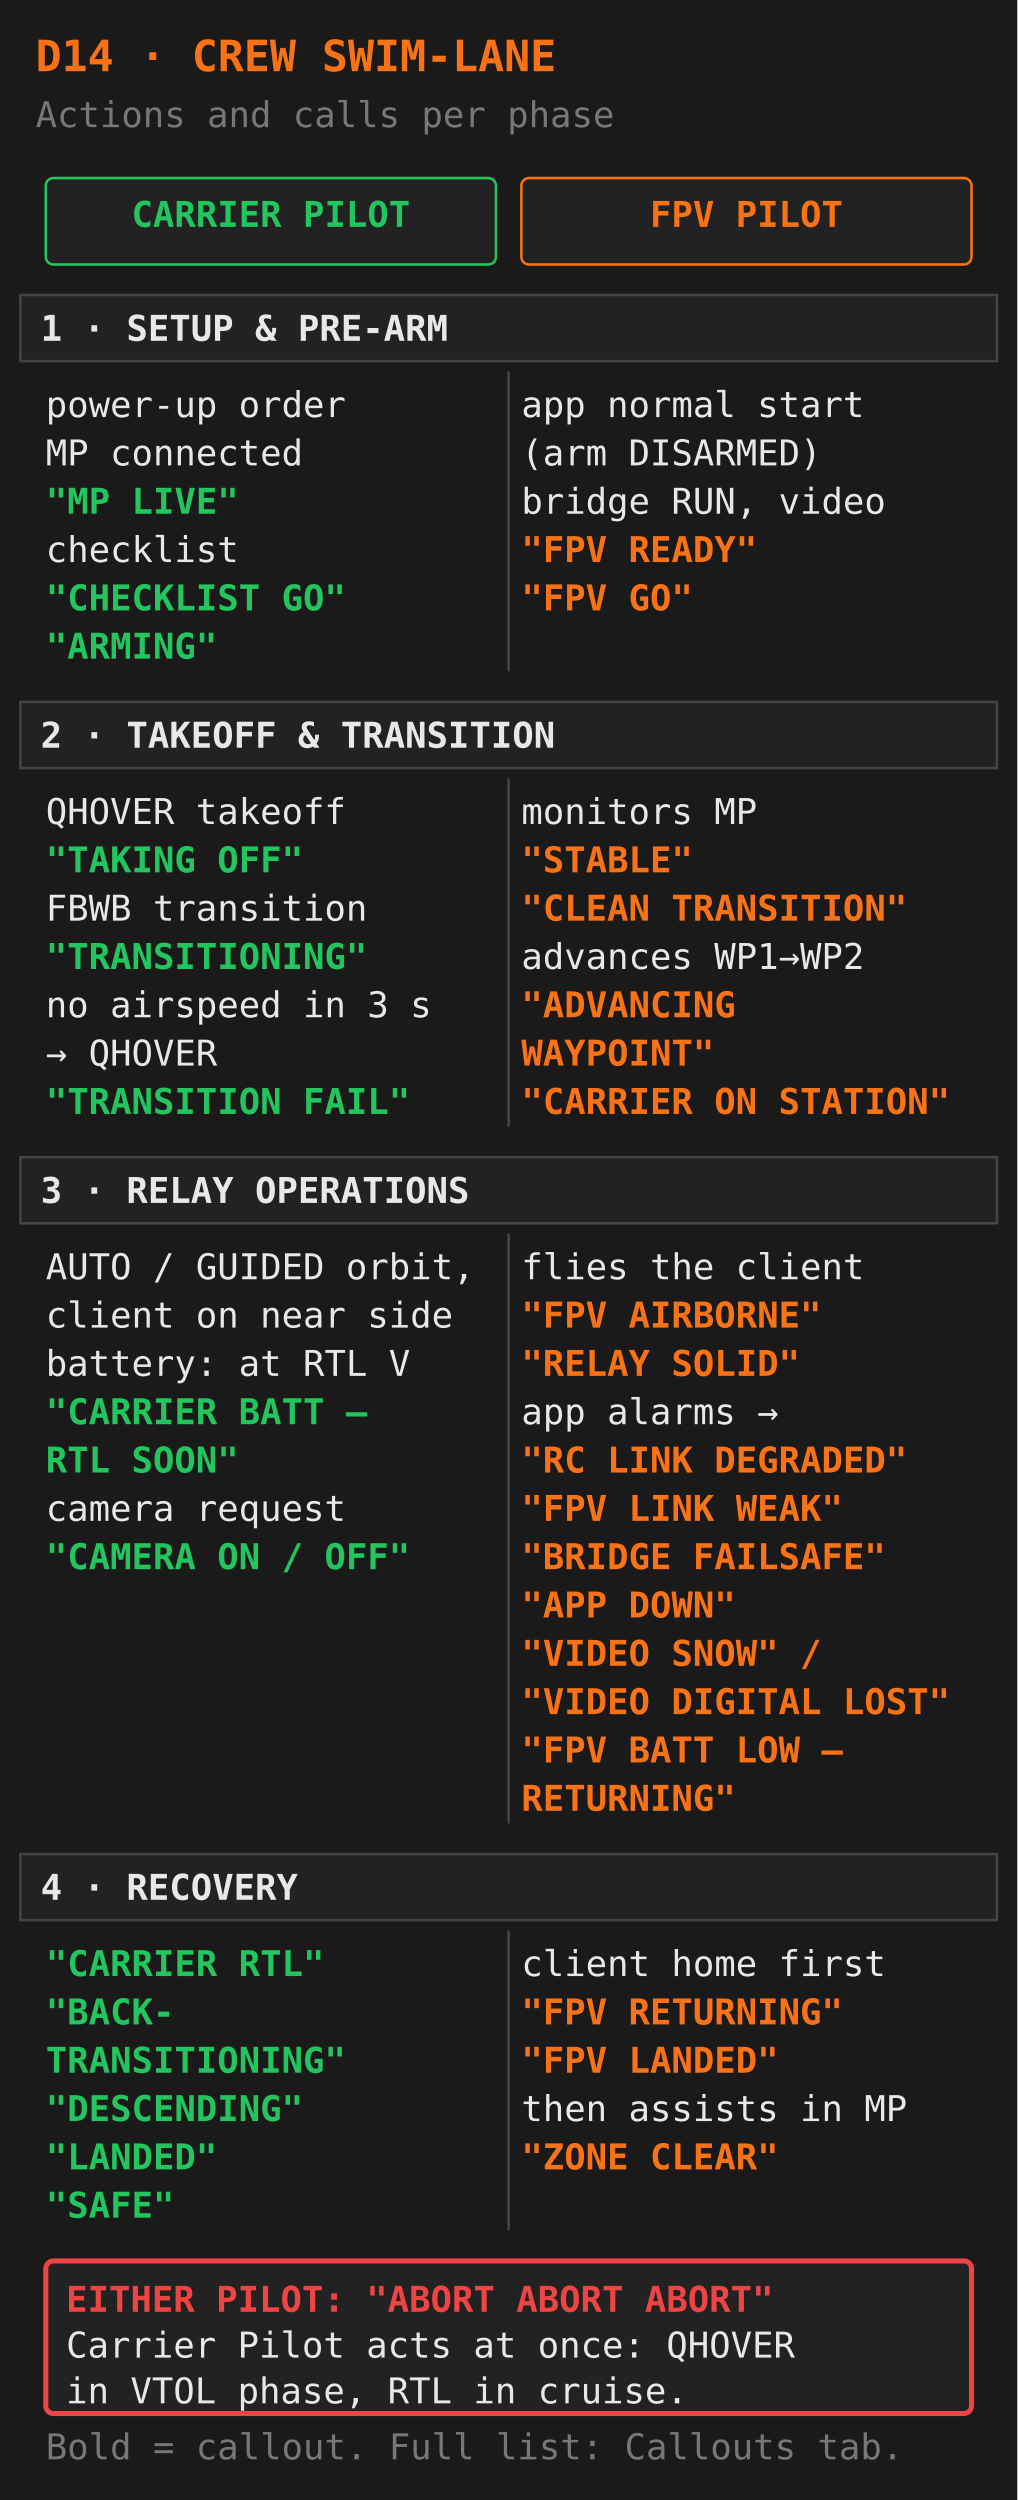
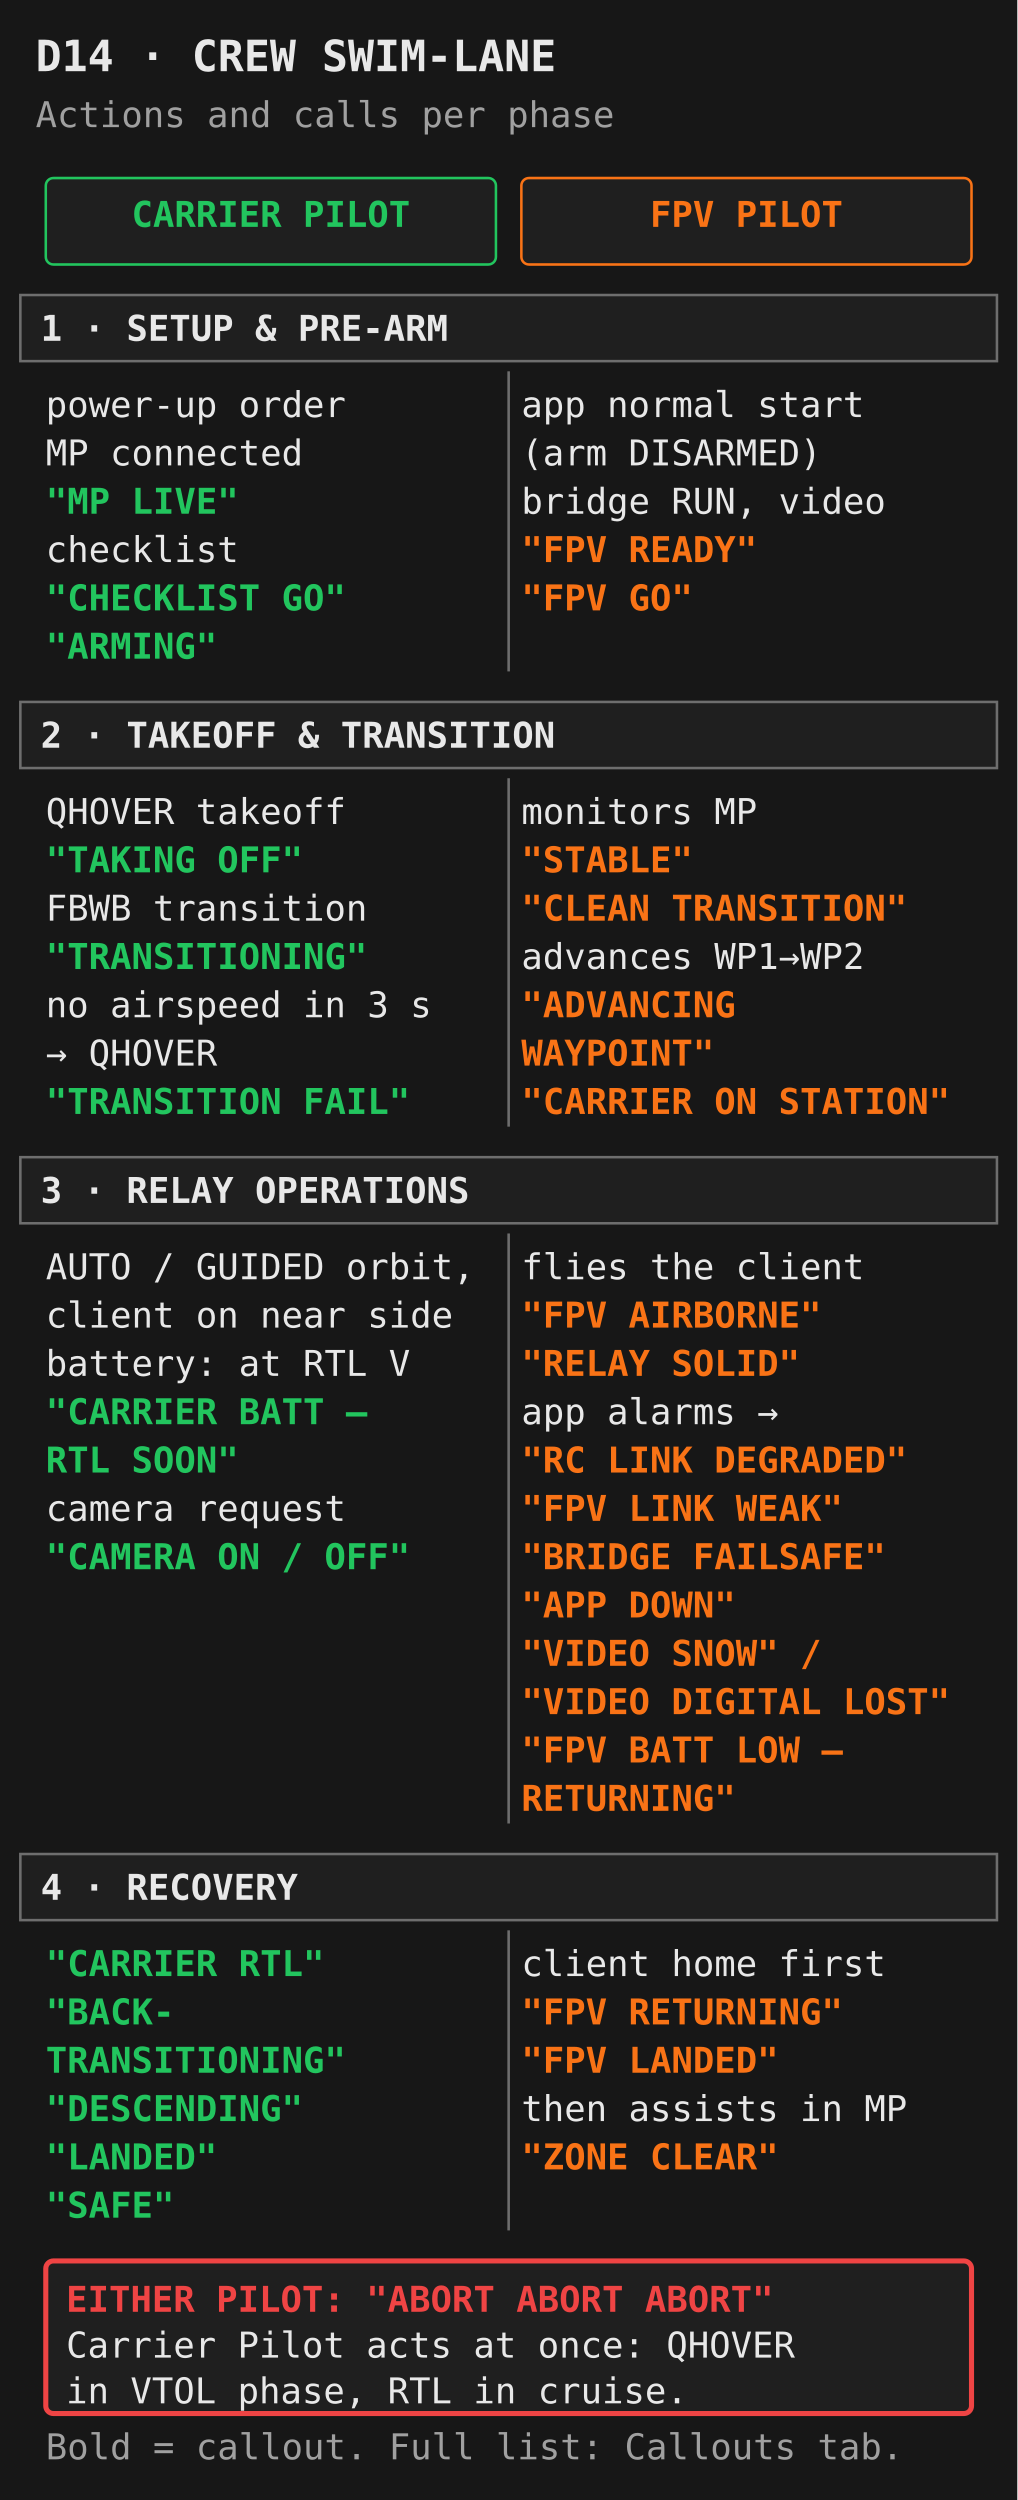
<svg xmlns="http://www.w3.org/2000/svg" viewBox="0 0 400 983" width="400" height="983" role="img" aria-labelledby="title desc" font-family="'Share Tech Mono', Consolas, 'DejaVu Sans Mono', Menlo, monospace" font-size="14" fill="#e8e8e8">
  <defs>
    <marker id="ah-bg" viewBox="0 0 10 10" refX="9" refY="5" markerWidth="9" markerHeight="9" markerUnits="userSpaceOnUse" orient="auto-start-reverse">
      <path d="M0,0 L10,5 L0,10 z" fill="#0f0f0f" />
    </marker>
    <marker id="ah-surf" viewBox="0 0 10 10" refX="9" refY="5" markerWidth="9" markerHeight="9" markerUnits="userSpaceOnUse" orient="auto-start-reverse">
-       <path d="M0,0 L10,5 L0,10 z" fill="#1a1a1a" />
+       <path d="M0,0 L10,5 L0,10 z" fill="#171717" />
    </marker>
    <marker id="ah-surf2" viewBox="0 0 10 10" refX="9" refY="5" markerWidth="9" markerHeight="9" markerUnits="userSpaceOnUse" orient="auto-start-reverse">
-       <path d="M0,0 L10,5 L0,10 z" fill="#222222" />
+       <path d="M0,0 L10,5 L0,10 z" fill="#1f1f1f" />
    </marker>
    <marker id="ah-border" viewBox="0 0 10 10" refX="9" refY="5" markerWidth="9" markerHeight="9" markerUnits="userSpaceOnUse" orient="auto-start-reverse">
-       <path d="M0,0 L10,5 L0,10 z" fill="#2a2a2a" />
+       <path d="M0,0 L10,5 L0,10 z" fill="#262626" />
    </marker>
    <marker id="ah-border2" viewBox="0 0 10 10" refX="9" refY="5" markerWidth="9" markerHeight="9" markerUnits="userSpaceOnUse" orient="auto-start-reverse">
      <path d="M0,0 L10,5 L0,10 z" fill="#333333" />
    </marker>
    <marker id="ah-text" viewBox="0 0 10 10" refX="9" refY="5" markerWidth="9" markerHeight="9" markerUnits="userSpaceOnUse" orient="auto-start-reverse">
      <path d="M0,0 L10,5 L0,10 z" fill="#e8e8e8" />
    </marker>
    <marker id="ah-muted" viewBox="0 0 10 10" refX="9" refY="5" markerWidth="9" markerHeight="9" markerUnits="userSpaceOnUse" orient="auto-start-reverse">
-       <path d="M0,0 L10,5 L0,10 z" fill="#777777" />
+       <path d="M0,0 L10,5 L0,10 z" fill="#a0a0a0" />
    </marker>
    <marker id="ah-accent" viewBox="0 0 10 10" refX="9" refY="5" markerWidth="9" markerHeight="9" markerUnits="userSpaceOnUse" orient="auto-start-reverse">
      <path d="M0,0 L10,5 L0,10 z" fill="#f97316" />
    </marker>
    <marker id="ah-amber" viewBox="0 0 10 10" refX="9" refY="5" markerWidth="9" markerHeight="9" markerUnits="userSpaceOnUse" orient="auto-start-reverse">
      <path d="M0,0 L10,5 L0,10 z" fill="#facc15" />
    </marker>
    <marker id="ah-red" viewBox="0 0 10 10" refX="9" refY="5" markerWidth="9" markerHeight="9" markerUnits="userSpaceOnUse" orient="auto-start-reverse">
      <path d="M0,0 L10,5 L0,10 z" fill="#ef4444" />
    </marker>
    <marker id="ah-green" viewBox="0 0 10 10" refX="9" refY="5" markerWidth="9" markerHeight="9" markerUnits="userSpaceOnUse" orient="auto-start-reverse">
      <path d="M0,0 L10,5 L0,10 z" fill="#22c55e" />
    </marker>
    <marker id="ah-dim" viewBox="0 0 10 10" refX="9" refY="5" markerWidth="9" markerHeight="9" markerUnits="userSpaceOnUse" orient="auto-start-reverse">
-       <path d="M0,0 L10,5 L0,10 z" fill="#444444" />
+       <path d="M0,0 L10,5 L0,10 z" fill="#6e6e6e" />
    </marker>
  </defs>
-   <rect width="400" height="983" fill="#1a1a1a" />
-   <text x="14" y="28" font-size="17" fill="#f97316" font-weight="bold">D14 · CREW SWIM-LANE</text>
-   <text x="14" y="50" fill="#777777">Actions and calls per phase</text>
-   <rect x="18" y="70" width="177" height="34" rx="3" fill="#222222" stroke="#22c55e" />
+   <rect width="400" height="983" fill="#171717" />
+   <text x="14" y="28" font-size="17" font-weight="bold">D14 · CREW SWIM-LANE</text>
+   <text x="14" y="50" fill="#a0a0a0">Actions and calls per phase</text>
+   <rect x="18" y="70" width="177" height="34" rx="3" fill="#1f1f1f" stroke="#22c55e" />
  <text x="106.5" y="89.2" fill="#22c55e" text-anchor="middle" font-weight="bold">CARRIER PILOT</text>
-   <rect x="205" y="70" width="177" height="34" rx="3" fill="#222222" stroke="#f97316" />
+   <rect x="205" y="70" width="177" height="34" rx="3" fill="#1f1f1f" stroke="#f97316" />
  <text x="293.5" y="89.2" fill="#f97316" text-anchor="middle" font-weight="bold">FPV PILOT</text>
-   <rect x="8" y="116" width="384" height="26" fill="#222222" stroke="#444444" />
+   <rect x="8" y="116" width="384" height="26" fill="#1f1f1f" stroke="#6e6e6e" />
  <text x="16" y="134" font-weight="bold">1 · SETUP &amp; PRE-ARM</text>
  <text x="18" y="164">power-up order</text>
  <text x="18" y="183">MP connected</text>
  <text x="18" y="202" fill="#22c55e" font-weight="bold">"MP LIVE"</text>
  <text x="18" y="221">checklist</text>
  <text x="18" y="240" fill="#22c55e" font-weight="bold">"CHECKLIST GO"</text>
  <text x="18" y="259" fill="#22c55e" font-weight="bold">"ARMING"</text>
  <text x="205" y="164">app normal start</text>
  <text x="205" y="183">(arm DISARMED)</text>
  <text x="205" y="202">bridge RUN, video</text>
  <text x="205" y="221" fill="#f97316" font-weight="bold">"FPV READY"</text>
  <text x="205" y="240" fill="#f97316" font-weight="bold">"FPV GO"</text>
-   <line x1="200" y1="146" x2="200" y2="264" stroke="#444444" />
-   <rect x="8" y="276" width="384" height="26" fill="#222222" stroke="#444444" />
+   <line x1="200" y1="146" x2="200" y2="264" stroke="#6e6e6e" />
+   <rect x="8" y="276" width="384" height="26" fill="#1f1f1f" stroke="#6e6e6e" />
  <text x="16" y="294" font-weight="bold">2 · TAKEOFF &amp; TRANSITION</text>
  <text x="18" y="324">QHOVER takeoff</text>
  <text x="18" y="343" fill="#22c55e" font-weight="bold">"TAKING OFF"</text>
  <text x="18" y="362">FBWB transition</text>
  <text x="18" y="381" fill="#22c55e" font-weight="bold">"TRANSITIONING"</text>
  <text x="18" y="400">no airspeed in 3 s</text>
  <text x="18" y="419">→ QHOVER</text>
  <text x="18" y="438" fill="#22c55e" font-weight="bold">"TRANSITION FAIL"</text>
  <text x="205" y="324">monitors MP</text>
  <text x="205" y="343" fill="#f97316" font-weight="bold">"STABLE"</text>
  <text x="205" y="362" fill="#f97316" font-weight="bold">"CLEAN TRANSITION"</text>
  <text x="205" y="381">advances WP1→WP2</text>
  <text x="205" y="400" fill="#f97316" font-weight="bold">"ADVANCING</text>
  <text x="205" y="419" fill="#f97316" font-weight="bold"> WAYPOINT"</text>
  <text x="205" y="438" fill="#f97316" font-weight="bold">"CARRIER ON STATION"</text>
-   <line x1="200" y1="306" x2="200" y2="443" stroke="#444444" />
-   <rect x="8" y="455" width="384" height="26" fill="#222222" stroke="#444444" />
+   <line x1="200" y1="306" x2="200" y2="443" stroke="#6e6e6e" />
+   <rect x="8" y="455" width="384" height="26" fill="#1f1f1f" stroke="#6e6e6e" />
  <text x="16" y="473" font-weight="bold">3 · RELAY OPERATIONS</text>
  <text x="18" y="503">AUTO / GUIDED orbit,</text>
  <text x="18" y="522">client on near side</text>
  <text x="18" y="541">battery: at RTL V</text>
  <text x="18" y="560" fill="#22c55e" font-weight="bold">"CARRIER BATT —</text>
  <text x="18" y="579" fill="#22c55e" font-weight="bold"> RTL SOON"</text>
  <text x="18" y="598">camera request</text>
  <text x="18" y="617" fill="#22c55e" font-weight="bold">"CAMERA ON / OFF"</text>
  <text x="205" y="503">flies the client</text>
  <text x="205" y="522" fill="#f97316" font-weight="bold">"FPV AIRBORNE"</text>
  <text x="205" y="541" fill="#f97316" font-weight="bold">"RELAY SOLID"</text>
  <text x="205" y="560">app alarms →</text>
  <text x="205" y="579" fill="#f97316" font-weight="bold">"RC LINK DEGRADED"</text>
  <text x="205" y="598" fill="#f97316" font-weight="bold">"FPV LINK WEAK"</text>
  <text x="205" y="617" fill="#f97316" font-weight="bold">"BRIDGE FAILSAFE"</text>
  <text x="205" y="636" fill="#f97316" font-weight="bold">"APP DOWN"</text>
  <text x="205" y="655" fill="#f97316" font-weight="bold">"VIDEO SNOW" /</text>
  <text x="205" y="674" fill="#f97316" font-weight="bold">"VIDEO DIGITAL LOST"</text>
  <text x="205" y="693" fill="#f97316" font-weight="bold">"FPV BATT LOW —</text>
  <text x="205" y="712" fill="#f97316" font-weight="bold"> RETURNING"</text>
-   <line x1="200" y1="485" x2="200" y2="717" stroke="#444444" />
-   <rect x="8" y="729" width="384" height="26" fill="#222222" stroke="#444444" />
+   <line x1="200" y1="485" x2="200" y2="717" stroke="#6e6e6e" />
+   <rect x="8" y="729" width="384" height="26" fill="#1f1f1f" stroke="#6e6e6e" />
  <text x="16" y="747" font-weight="bold">4 · RECOVERY</text>
  <text x="18" y="777" fill="#22c55e" font-weight="bold">"CARRIER RTL"</text>
  <text x="18" y="796" fill="#22c55e" font-weight="bold">"BACK-</text>
  <text x="18" y="815" fill="#22c55e" font-weight="bold"> TRANSITIONING"</text>
  <text x="18" y="834" fill="#22c55e" font-weight="bold">"DESCENDING"</text>
  <text x="18" y="853" fill="#22c55e" font-weight="bold">"LANDED"</text>
  <text x="18" y="872" fill="#22c55e" font-weight="bold">"SAFE"</text>
  <text x="205" y="777">client home first</text>
  <text x="205" y="796" fill="#f97316" font-weight="bold">"FPV RETURNING"</text>
  <text x="205" y="815" fill="#f97316" font-weight="bold">"FPV LANDED"</text>
  <text x="205" y="834">then assists in MP</text>
  <text x="205" y="853" fill="#f97316" font-weight="bold">"ZONE CLEAR"</text>
-   <line x1="200" y1="759" x2="200" y2="877" stroke="#444444" />
-   <rect x="18" y="889" width="364" height="60" rx="3" fill="#222222" stroke="#ef4444" stroke-width="2" />
+   <line x1="200" y1="759" x2="200" y2="877" stroke="#6e6e6e" />
+   <rect x="18" y="889" width="364" height="60" rx="3" fill="#1f1f1f" stroke="#ef4444" stroke-width="2" />
  <text x="26" y="909" fill="#ef4444" font-weight="bold">EITHER PILOT: "ABORT ABORT ABORT"</text>
  <text x="26" y="927">Carrier Pilot acts at once: QHOVER</text>
  <text x="26" y="945">in VTOL phase, RTL in cruise.</text>
-   <text x="18" y="967" fill="#777777">Bold = callout. Full list: Callouts tab.</text>
+   <text x="18" y="967" fill="#a0a0a0">Bold = callout. Full list: Callouts tab.</text>
</svg>
